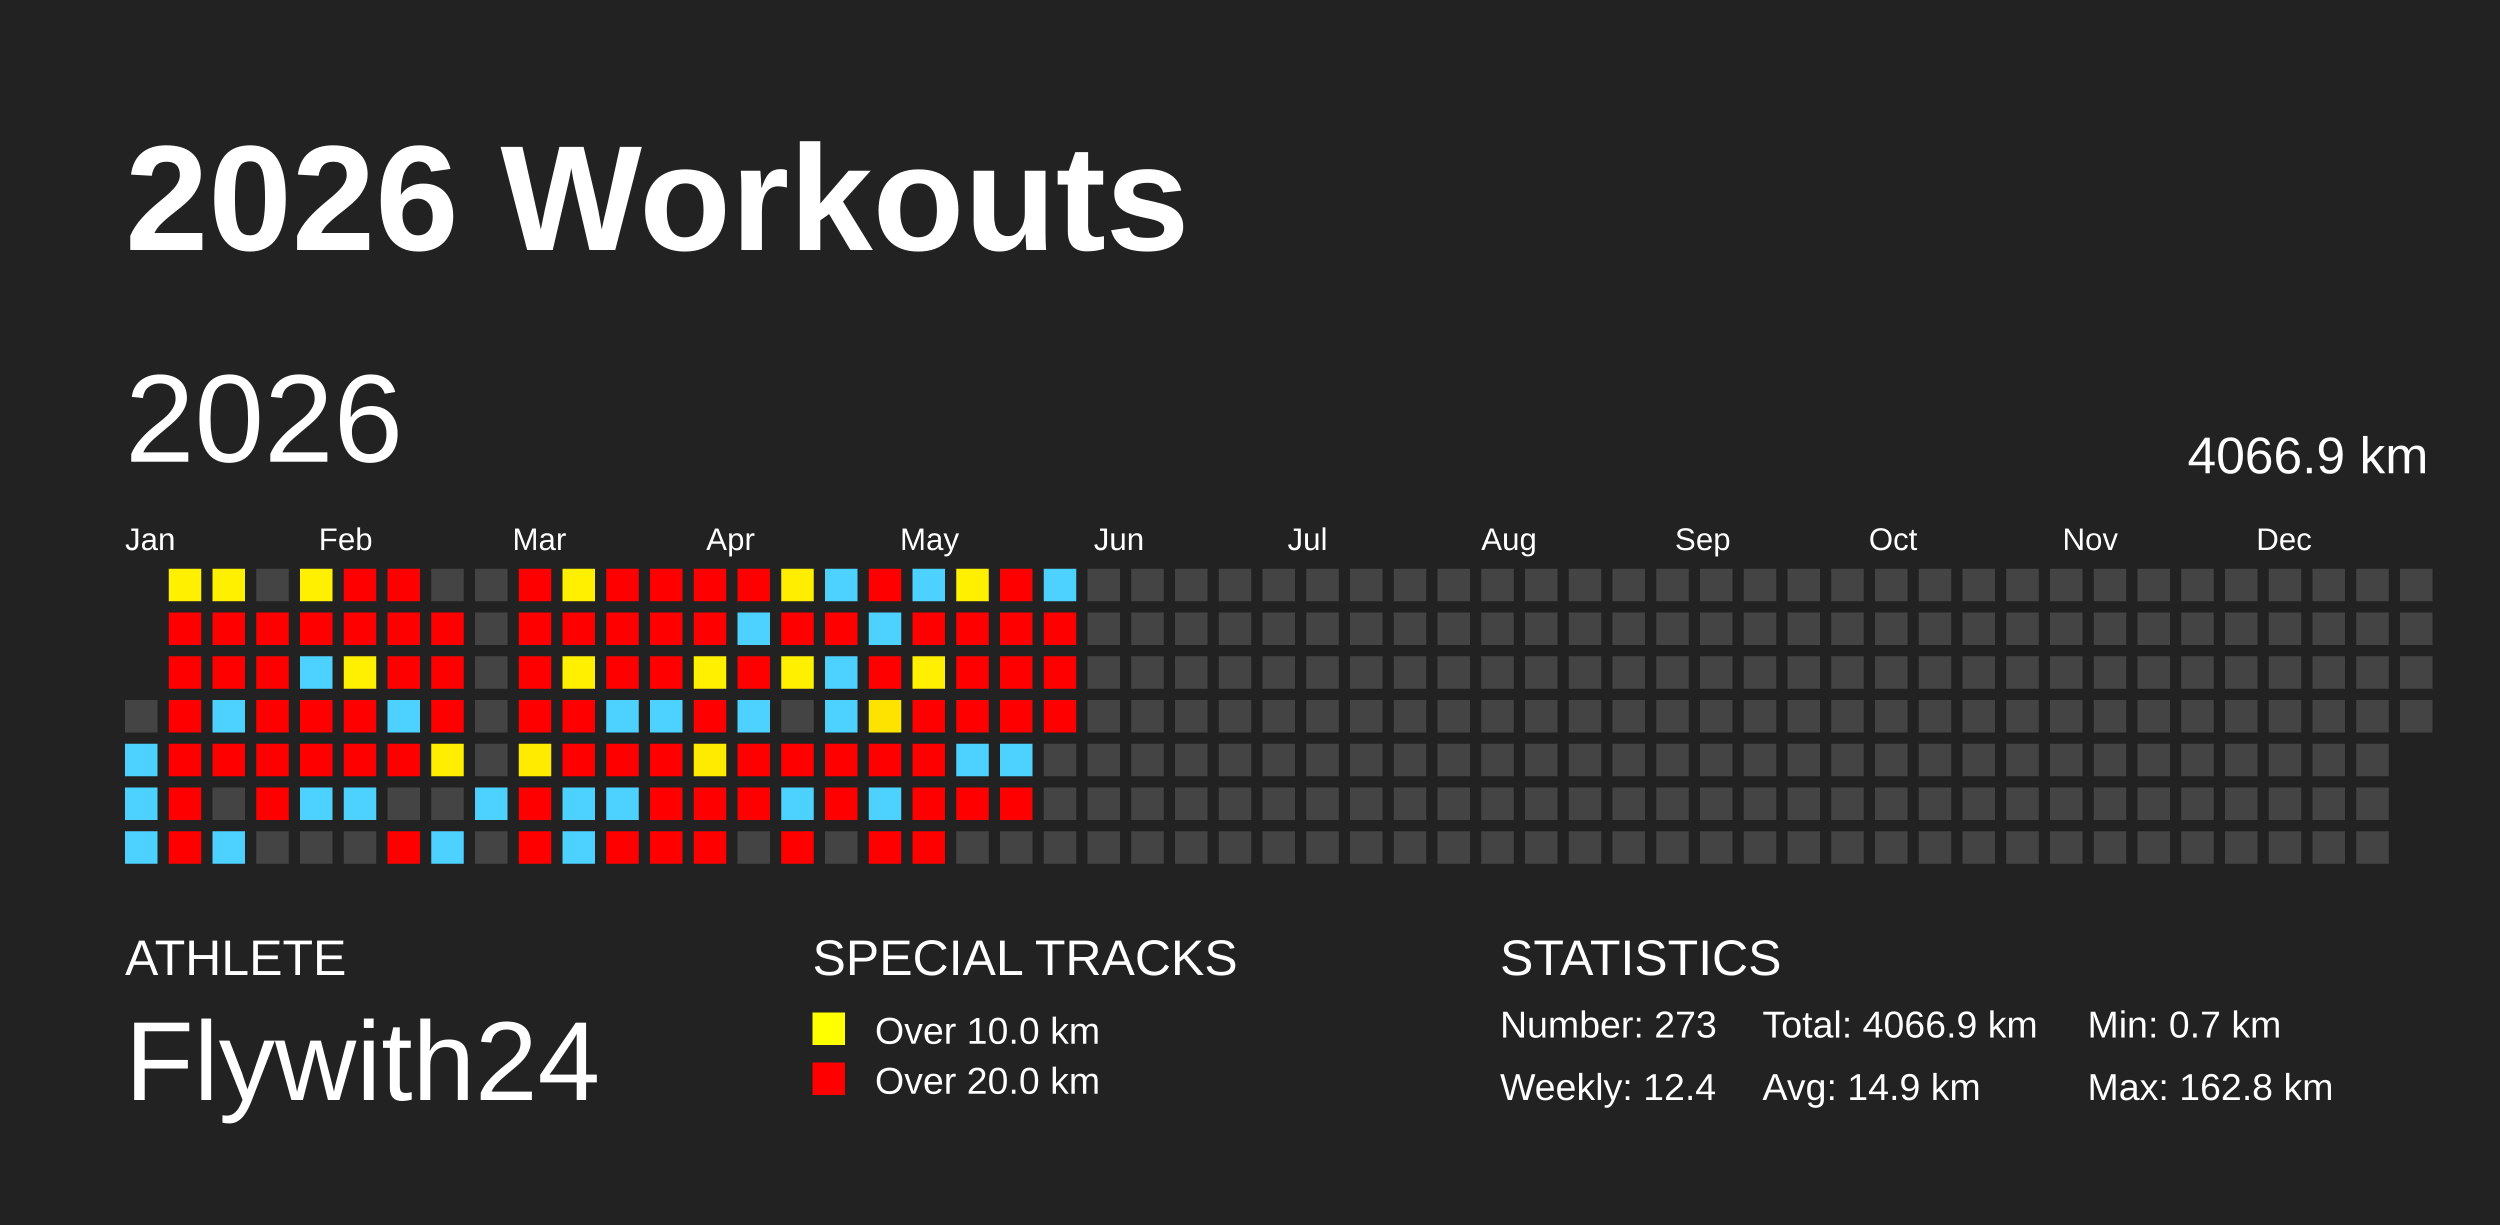
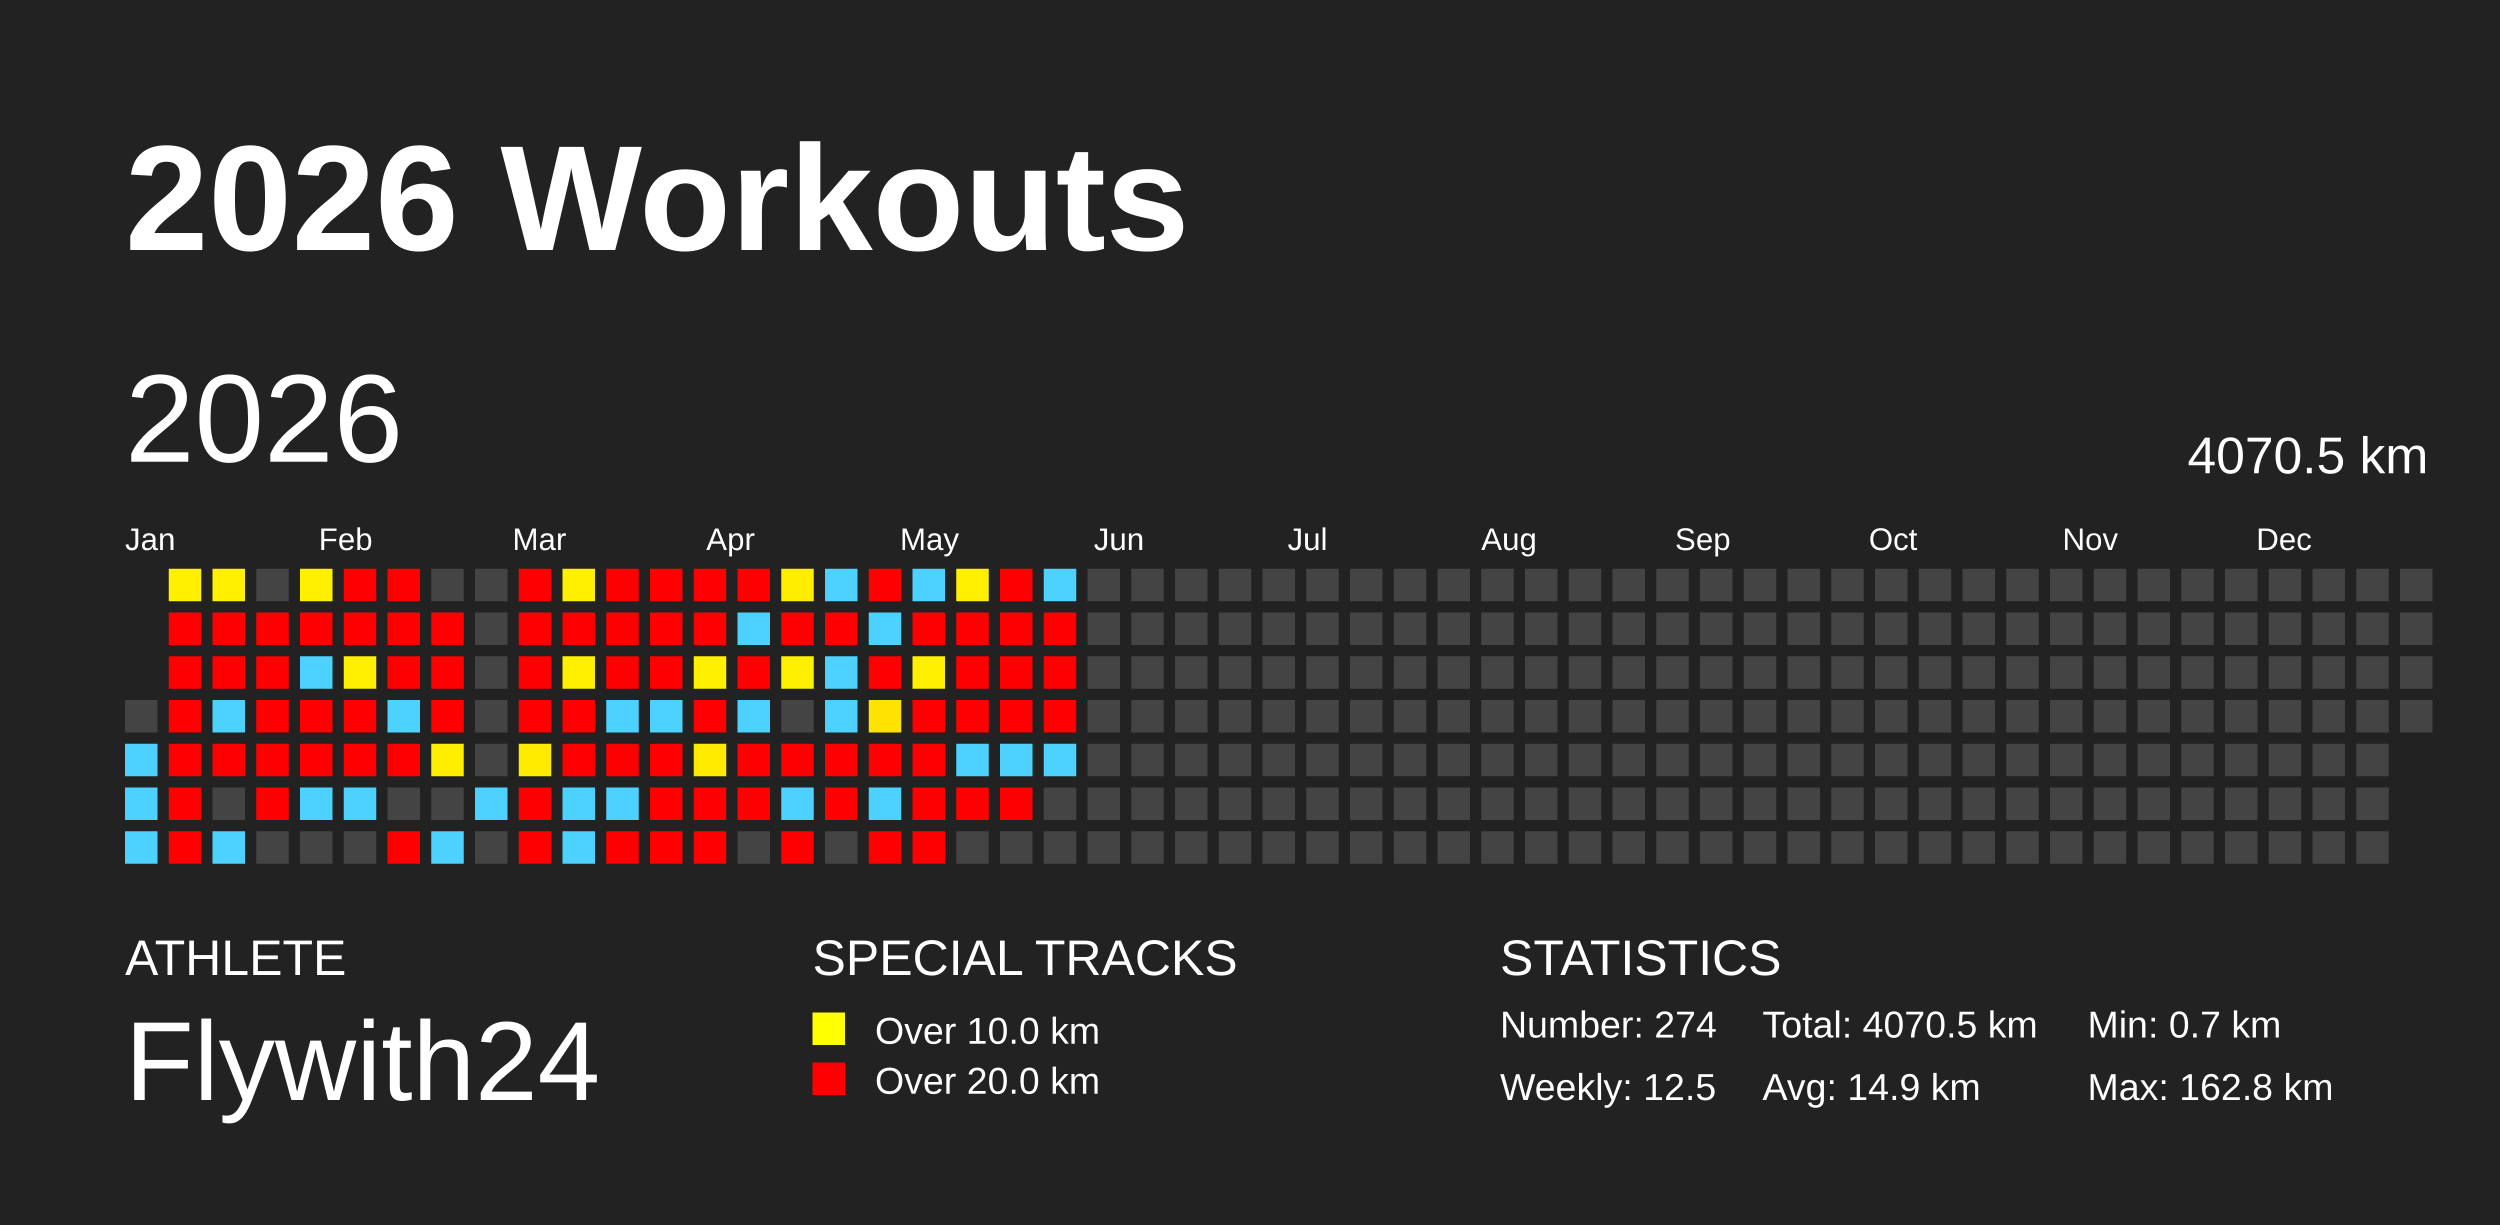
<svg xmlns="http://www.w3.org/2000/svg" baseProfile="full" height="98mm" version="1.1" viewBox="0,0,200,98" width="200mm">
  <defs />
  <rect fill="#222222" height="98" width="200" x="0" y="0" />
  <text fill="#FFFFFF" style="font-size:12px; font-family:Arial; font-weight:bold;" x="10" y="20">2026 Workouts</text>
  <text fill="#FFFFFF" style="font-size:4px; font-family:Arial" x="10" y="78">ATHLETE</text>
  <text fill="#FFFFFF" style="font-size:9px; font-family:Arial" x="10" y="88">Flywith24</text>
  <text fill="#FFFFFF" style="font-size:4px; font-family:Arial" x="65" y="78">SPECIAL TRACKS</text>
  <rect fill="yellow" height="2.6" width="2.6" x="65" y="81" />
  <text fill="#FFFFFF" style="font-size:3px; font-family:Arial" x="70" y="83.5">Over 10.0 km</text>
  <rect fill="red" height="2.6" width="2.6" x="65" y="85" />
  <text fill="#FFFFFF" style="font-size:3px; font-family:Arial" x="70" y="87.5">Over 20.0 km</text>
  <text fill="#FFFFFF" style="font-size:4px; font-family:Arial" x="120" y="78">STATISTICS</text>
-   <text fill="#FFFFFF" style="font-size:3px; font-family:Arial" x="120" y="83">Number: 273</text>
-   <text fill="#FFFFFF" style="font-size:3px; font-family:Arial" x="120" y="88">Weekly: 12.4</text>
-   <text fill="#FFFFFF" style="font-size:3px; font-family:Arial" x="141" y="83">Total: 4066.9 km</text>
+   <text fill="#FFFFFF" style="font-size:3px; font-family:Arial" x="120" y="83">Number: 274</text>
+   <text fill="#FFFFFF" style="font-size:3px; font-family:Arial" x="120" y="88">Weekly: 12.5</text>
+   <text fill="#FFFFFF" style="font-size:3px; font-family:Arial" x="141" y="83">Total: 4070.5 km</text>
  <text fill="#FFFFFF" style="font-size:3px; font-family:Arial" x="141" y="88">Avg: 14.9 km</text>
  <text fill="#FFFFFF" style="font-size:3px; font-family:Arial" x="167" y="83">Min: 0.7 km</text>
  <text fill="#FFFFFF" style="font-size:3px; font-family:Arial" x="167" y="88">Max: 162.8 km</text>
  <text dominant-baseline="hanging" fill="#FFFFFF" style="font-size:10.0px; font-family:Arial;" x="10" y="30">2026</text>
-   <text dominant-baseline="hanging" fill="#FFFFFF" style="font-size:4.125px; font-family:Arial;" x="175" y="35">4066.9 km</text>
+   <text dominant-baseline="hanging" fill="#FFFFFF" style="font-size:4.125px; font-family:Arial;" x="175" y="35">4070.5 km</text>
  <text fill="#FFFFFF" style="font-size:2.5px; font-family:Arial" x="10.0" y="44">Jan</text>
  <text fill="#FFFFFF" style="font-size:2.5px; font-family:Arial" x="25.5" y="44">Feb</text>
  <text fill="#FFFFFF" style="font-size:2.5px; font-family:Arial" x="41.0" y="44">Mar</text>
  <text fill="#FFFFFF" style="font-size:2.5px; font-family:Arial" x="56.5" y="44">Apr</text>
  <text fill="#FFFFFF" style="font-size:2.5px; font-family:Arial" x="72.0" y="44">May</text>
  <text fill="#FFFFFF" style="font-size:2.5px; font-family:Arial" x="87.5" y="44">Jun</text>
  <text fill="#FFFFFF" style="font-size:2.5px; font-family:Arial" x="103.0" y="44">Jul</text>
  <text fill="#FFFFFF" style="font-size:2.5px; font-family:Arial" x="118.5" y="44">Aug</text>
  <text fill="#FFFFFF" style="font-size:2.5px; font-family:Arial" x="134.0" y="44">Sep</text>
  <text fill="#FFFFFF" style="font-size:2.5px; font-family:Arial" x="149.5" y="44">Oct</text>
  <text fill="#FFFFFF" style="font-size:2.5px; font-family:Arial" x="165.0" y="44">Nov</text>
  <text fill="#FFFFFF" style="font-size:2.5px; font-family:Arial" x="180.5" y="44">Dec</text>
  <rect fill="#444444" height="2.6" width="2.6" x="10.0" y="56.0" />
  <rect fill="#4dd2ff" height="2.6" width="2.6" x="10.0" y="59.5" />
  <rect fill="#4dd2ff" height="2.6" width="2.6" x="10.0" y="63.0" />
  <rect fill="#4dd2ff" height="2.6" width="2.6" x="10.0" y="66.5" />
  <rect fill="#fff000" height="2.6" width="2.6" x="13.5" y="45.5" />
  <rect fill="red" height="2.6" width="2.6" x="13.5" y="49.0" />
  <rect fill="red" height="2.6" width="2.6" x="13.5" y="52.5" />
  <rect fill="red" height="2.6" width="2.6" x="13.5" y="56.0" />
  <rect fill="red" height="2.6" width="2.6" x="13.5" y="59.5" />
  <rect fill="red" height="2.6" width="2.6" x="13.5" y="63.0" />
  <rect fill="red" height="2.6" width="2.6" x="13.5" y="66.5" />
  <rect fill="#fff000" height="2.6" width="2.6" x="17.0" y="45.5" />
  <rect fill="red" height="2.6" width="2.6" x="17.0" y="49.0" />
  <rect fill="red" height="2.6" width="2.6" x="17.0" y="52.5" />
  <rect fill="#4dd2ff" height="2.6" width="2.6" x="17.0" y="56.0" />
  <rect fill="red" height="2.6" width="2.6" x="17.0" y="59.5" />
  <rect fill="#444444" height="2.6" width="2.6" x="17.0" y="63.0" />
  <rect fill="#4dd2ff" height="2.6" width="2.6" x="17.0" y="66.5" />
  <rect fill="#444444" height="2.6" width="2.6" x="20.5" y="45.5" />
  <rect fill="red" height="2.6" width="2.6" x="20.5" y="49.0" />
  <rect fill="red" height="2.6" width="2.6" x="20.5" y="52.5" />
  <rect fill="red" height="2.6" width="2.6" x="20.5" y="56.0" />
  <rect fill="red" height="2.6" width="2.6" x="20.5" y="59.5" />
  <rect fill="red" height="2.6" width="2.6" x="20.5" y="63.0" />
  <rect fill="#444444" height="2.6" width="2.6" x="20.5" y="66.5" />
  <rect fill="#fff000" height="2.6" width="2.6" x="24.0" y="45.5" />
  <rect fill="red" height="2.6" width="2.6" x="24.0" y="49.0" />
  <rect fill="#4dd2ff" height="2.6" width="2.6" x="24.0" y="52.5" />
  <rect fill="red" height="2.6" width="2.6" x="24.0" y="56.0" />
  <rect fill="red" height="2.6" width="2.6" x="24.0" y="59.5" />
  <rect fill="#4dd2ff" height="2.6" width="2.6" x="24.0" y="63.0" />
  <rect fill="#444444" height="2.6" width="2.6" x="24.0" y="66.5" />
  <rect fill="red" height="2.6" width="2.6" x="27.5" y="45.5" />
  <rect fill="red" height="2.6" width="2.6" x="27.5" y="49.0" />
  <rect fill="#ffef00" height="2.6" width="2.6" x="27.5" y="52.5" />
  <rect fill="red" height="2.6" width="2.6" x="27.5" y="56.0" />
  <rect fill="red" height="2.6" width="2.6" x="27.5" y="59.5" />
  <rect fill="#4dd2ff" height="2.6" width="2.6" x="27.5" y="63.0" />
  <rect fill="#444444" height="2.6" width="2.6" x="27.5" y="66.5" />
  <rect fill="red" height="2.6" width="2.6" x="31.0" y="45.5" />
  <rect fill="red" height="2.6" width="2.6" x="31.0" y="49.0" />
  <rect fill="red" height="2.6" width="2.6" x="31.0" y="52.5" />
  <rect fill="#4dd2ff" height="2.6" width="2.6" x="31.0" y="56.0" />
  <rect fill="red" height="2.6" width="2.6" x="31.0" y="59.5" />
  <rect fill="#444444" height="2.6" width="2.6" x="31.0" y="63.0" />
  <rect fill="red" height="2.6" width="2.6" x="31.0" y="66.5" />
  <rect fill="#444444" height="2.6" width="2.6" x="34.5" y="45.5" />
  <rect fill="red" height="2.6" width="2.6" x="34.5" y="49.0" />
  <rect fill="red" height="2.6" width="2.6" x="34.5" y="52.5" />
  <rect fill="red" height="2.6" width="2.6" x="34.5" y="56.0" />
  <rect fill="#ffee00" height="2.6" width="2.6" x="34.5" y="59.5" />
  <rect fill="#444444" height="2.6" width="2.6" x="34.5" y="63.0" />
  <rect fill="#4dd2ff" height="2.6" width="2.6" x="34.5" y="66.5" />
  <rect fill="#444444" height="2.6" width="2.6" x="38.0" y="45.5" />
  <rect fill="#444444" height="2.6" width="2.6" x="38.0" y="49.0" />
  <rect fill="#444444" height="2.6" width="2.6" x="38.0" y="52.5" />
  <rect fill="#444444" height="2.6" width="2.6" x="38.0" y="56.0" />
  <rect fill="#444444" height="2.6" width="2.6" x="38.0" y="59.5" />
  <rect fill="#4dd2ff" height="2.6" width="2.6" x="38.0" y="63.0" />
  <rect fill="#444444" height="2.6" width="2.6" x="38.0" y="66.5" />
  <rect fill="red" height="2.6" width="2.6" x="41.5" y="45.5" />
  <rect fill="red" height="2.6" width="2.6" x="41.5" y="49.0" />
  <rect fill="red" height="2.6" width="2.6" x="41.5" y="52.5" />
  <rect fill="red" height="2.6" width="2.6" x="41.5" y="56.0" />
  <rect fill="#ffeb00" height="2.6" width="2.6" x="41.5" y="59.5" />
  <rect fill="red" height="2.6" width="2.6" x="41.5" y="63.0" />
  <rect fill="red" height="2.6" width="2.6" x="41.5" y="66.5" />
  <rect fill="#fff000" height="2.6" width="2.6" x="45.0" y="45.5" />
  <rect fill="red" height="2.6" width="2.6" x="45.0" y="49.0" />
  <rect fill="#fff000" height="2.6" width="2.6" x="45.0" y="52.5" />
  <rect fill="red" height="2.6" width="2.6" x="45.0" y="56.0" />
  <rect fill="red" height="2.6" width="2.6" x="45.0" y="59.5" />
  <rect fill="#4dd2ff" height="2.6" width="2.6" x="45.0" y="63.0" />
  <rect fill="#4dd2ff" height="2.6" width="2.6" x="45.0" y="66.5" />
  <rect fill="red" height="2.6" width="2.6" x="48.5" y="45.5" />
  <rect fill="red" height="2.6" width="2.6" x="48.5" y="49.0" />
  <rect fill="red" height="2.6" width="2.6" x="48.5" y="52.5" />
  <rect fill="#4dd2ff" height="2.6" width="2.6" x="48.5" y="56.0" />
  <rect fill="red" height="2.6" width="2.6" x="48.5" y="59.5" />
  <rect fill="#4dd2ff" height="2.6" width="2.6" x="48.5" y="63.0" />
  <rect fill="red" height="2.6" width="2.6" x="48.5" y="66.5" />
  <rect fill="red" height="2.6" width="2.6" x="52.0" y="45.5" />
  <rect fill="red" height="2.6" width="2.6" x="52.0" y="49.0" />
  <rect fill="red" height="2.6" width="2.6" x="52.0" y="52.5" />
  <rect fill="#4dd2ff" height="2.6" width="2.6" x="52.0" y="56.0" />
  <rect fill="red" height="2.6" width="2.6" x="52.0" y="59.5" />
  <rect fill="red" height="2.6" width="2.6" x="52.0" y="63.0" />
  <rect fill="red" height="2.6" width="2.6" x="52.0" y="66.5" />
  <rect fill="red" height="2.6" width="2.6" x="55.5" y="45.5" />
  <rect fill="red" height="2.6" width="2.6" x="55.5" y="49.0" />
  <rect fill="#fff000" height="2.6" width="2.6" x="55.5" y="52.5" />
  <rect fill="red" height="2.6" width="2.6" x="55.5" y="56.0" />
  <rect fill="#ffeb00" height="2.6" width="2.6" x="55.5" y="59.5" />
  <rect fill="red" height="2.6" width="2.6" x="55.5" y="63.0" />
  <rect fill="red" height="2.6" width="2.6" x="55.5" y="66.5" />
  <rect fill="red" height="2.6" width="2.6" x="59.0" y="45.5" />
  <rect fill="#4dd2ff" height="2.6" width="2.6" x="59.0" y="49.0" />
  <rect fill="red" height="2.6" width="2.6" x="59.0" y="52.5" />
  <rect fill="#4dd2ff" height="2.6" width="2.6" x="59.0" y="56.0" />
  <rect fill="red" height="2.6" width="2.6" x="59.0" y="59.5" />
  <rect fill="red" height="2.6" width="2.6" x="59.0" y="63.0" />
  <rect fill="#444444" height="2.6" width="2.6" x="59.0" y="66.5" />
  <rect fill="#ffee00" height="2.6" width="2.6" x="62.5" y="45.5" />
  <rect fill="red" height="2.6" width="2.6" x="62.5" y="49.0" />
  <rect fill="#fff000" height="2.6" width="2.6" x="62.5" y="52.5" />
  <rect fill="#444444" height="2.6" width="2.6" x="62.5" y="56.0" />
  <rect fill="red" height="2.6" width="2.6" x="62.5" y="59.5" />
  <rect fill="#4dd2ff" height="2.6" width="2.6" x="62.5" y="63.0" />
  <rect fill="red" height="2.6" width="2.6" x="62.5" y="66.5" />
  <rect fill="#4dd2ff" height="2.6" width="2.6" x="66.0" y="45.5" />
  <rect fill="red" height="2.6" width="2.6" x="66.0" y="49.0" />
  <rect fill="#4dd2ff" height="2.6" width="2.6" x="66.0" y="52.5" />
  <rect fill="#4dd2ff" height="2.6" width="2.6" x="66.0" y="56.0" />
  <rect fill="red" height="2.6" width="2.6" x="66.0" y="59.5" />
  <rect fill="red" height="2.6" width="2.6" x="66.0" y="63.0" />
  <rect fill="#444444" height="2.6" width="2.6" x="66.0" y="66.5" />
  <rect fill="red" height="2.6" width="2.6" x="69.5" y="45.5" />
  <rect fill="#4dd2ff" height="2.6" width="2.6" x="69.5" y="49.0" />
  <rect fill="red" height="2.6" width="2.6" x="69.5" y="52.5" />
  <rect fill="#ffe300" height="2.6" width="2.6" x="69.5" y="56.0" />
  <rect fill="red" height="2.6" width="2.6" x="69.5" y="59.5" />
  <rect fill="#4dd2ff" height="2.6" width="2.6" x="69.5" y="63.0" />
  <rect fill="red" height="2.6" width="2.6" x="69.5" y="66.5" />
  <rect fill="#4dd2ff" height="2.6" width="2.6" x="73.0" y="45.5" />
  <rect fill="red" height="2.6" width="2.6" x="73.0" y="49.0" />
  <rect fill="#ffef00" height="2.6" width="2.6" x="73.0" y="52.5" />
  <rect fill="red" height="2.6" width="2.6" x="73.0" y="56.0" />
  <rect fill="red" height="2.6" width="2.6" x="73.0" y="59.5" />
  <rect fill="red" height="2.6" width="2.6" x="73.0" y="63.0" />
  <rect fill="red" height="2.6" width="2.6" x="73.0" y="66.5" />
  <rect fill="#fff000" height="2.6" width="2.6" x="76.5" y="45.5" />
  <rect fill="red" height="2.6" width="2.6" x="76.5" y="49.0" />
  <rect fill="red" height="2.6" width="2.6" x="76.5" y="52.5" />
  <rect fill="red" height="2.6" width="2.6" x="76.5" y="56.0" />
  <rect fill="#4dd2ff" height="2.6" width="2.6" x="76.5" y="59.5" />
  <rect fill="red" height="2.6" width="2.6" x="76.5" y="63.0" />
  <rect fill="#444444" height="2.6" width="2.6" x="76.5" y="66.5" />
  <rect fill="red" height="2.6" width="2.6" x="80.0" y="45.5" />
  <rect fill="red" height="2.6" width="2.6" x="80.0" y="49.0" />
  <rect fill="red" height="2.6" width="2.6" x="80.0" y="52.5" />
  <rect fill="red" height="2.6" width="2.6" x="80.0" y="56.0" />
  <rect fill="#4dd2ff" height="2.6" width="2.6" x="80.0" y="59.5" />
  <rect fill="red" height="2.6" width="2.6" x="80.0" y="63.0" />
  <rect fill="#444444" height="2.6" width="2.6" x="80.0" y="66.5" />
  <rect fill="#4dd2ff" height="2.6" width="2.6" x="83.5" y="45.5" />
  <rect fill="red" height="2.6" width="2.6" x="83.5" y="49.0" />
  <rect fill="red" height="2.6" width="2.6" x="83.5" y="52.5" />
  <rect fill="red" height="2.6" width="2.6" x="83.5" y="56.0" />
-   <rect fill="#444444" height="2.6" width="2.6" x="83.5" y="59.5" />
+   <rect fill="#4dd2ff" height="2.6" width="2.6" x="83.5" y="59.5" />
  <rect fill="#444444" height="2.6" width="2.6" x="83.5" y="63.0" />
  <rect fill="#444444" height="2.6" width="2.6" x="83.5" y="66.5" />
  <rect fill="#444444" height="2.6" width="2.6" x="87.0" y="45.5" />
  <rect fill="#444444" height="2.6" width="2.6" x="87.0" y="49.0" />
  <rect fill="#444444" height="2.6" width="2.6" x="87.0" y="52.5" />
  <rect fill="#444444" height="2.6" width="2.6" x="87.0" y="56.0" />
  <rect fill="#444444" height="2.6" width="2.6" x="87.0" y="59.5" />
  <rect fill="#444444" height="2.6" width="2.6" x="87.0" y="63.0" />
  <rect fill="#444444" height="2.6" width="2.6" x="87.0" y="66.5" />
  <rect fill="#444444" height="2.6" width="2.6" x="90.5" y="45.5" />
  <rect fill="#444444" height="2.6" width="2.6" x="90.5" y="49.0" />
  <rect fill="#444444" height="2.6" width="2.6" x="90.5" y="52.5" />
  <rect fill="#444444" height="2.6" width="2.6" x="90.5" y="56.0" />
  <rect fill="#444444" height="2.6" width="2.6" x="90.5" y="59.5" />
  <rect fill="#444444" height="2.6" width="2.6" x="90.5" y="63.0" />
  <rect fill="#444444" height="2.6" width="2.6" x="90.5" y="66.5" />
  <rect fill="#444444" height="2.6" width="2.6" x="94.0" y="45.5" />
  <rect fill="#444444" height="2.6" width="2.6" x="94.0" y="49.0" />
  <rect fill="#444444" height="2.6" width="2.6" x="94.0" y="52.5" />
  <rect fill="#444444" height="2.6" width="2.6" x="94.0" y="56.0" />
  <rect fill="#444444" height="2.6" width="2.6" x="94.0" y="59.5" />
  <rect fill="#444444" height="2.6" width="2.6" x="94.0" y="63.0" />
  <rect fill="#444444" height="2.6" width="2.6" x="94.0" y="66.5" />
  <rect fill="#444444" height="2.6" width="2.6" x="97.5" y="45.5" />
  <rect fill="#444444" height="2.6" width="2.6" x="97.5" y="49.0" />
  <rect fill="#444444" height="2.6" width="2.6" x="97.5" y="52.5" />
  <rect fill="#444444" height="2.6" width="2.6" x="97.5" y="56.0" />
  <rect fill="#444444" height="2.6" width="2.6" x="97.5" y="59.5" />
  <rect fill="#444444" height="2.6" width="2.6" x="97.5" y="63.0" />
  <rect fill="#444444" height="2.6" width="2.6" x="97.5" y="66.5" />
  <rect fill="#444444" height="2.6" width="2.6" x="101.0" y="45.5" />
  <rect fill="#444444" height="2.6" width="2.6" x="101.0" y="49.0" />
  <rect fill="#444444" height="2.6" width="2.6" x="101.0" y="52.5" />
  <rect fill="#444444" height="2.6" width="2.6" x="101.0" y="56.0" />
  <rect fill="#444444" height="2.6" width="2.6" x="101.0" y="59.5" />
  <rect fill="#444444" height="2.6" width="2.6" x="101.0" y="63.0" />
  <rect fill="#444444" height="2.6" width="2.6" x="101.0" y="66.5" />
  <rect fill="#444444" height="2.6" width="2.6" x="104.5" y="45.5" />
  <rect fill="#444444" height="2.6" width="2.6" x="104.5" y="49.0" />
  <rect fill="#444444" height="2.6" width="2.6" x="104.5" y="52.5" />
  <rect fill="#444444" height="2.6" width="2.6" x="104.5" y="56.0" />
  <rect fill="#444444" height="2.6" width="2.6" x="104.5" y="59.5" />
  <rect fill="#444444" height="2.6" width="2.6" x="104.5" y="63.0" />
  <rect fill="#444444" height="2.6" width="2.6" x="104.5" y="66.5" />
  <rect fill="#444444" height="2.6" width="2.6" x="108.0" y="45.5" />
  <rect fill="#444444" height="2.6" width="2.6" x="108.0" y="49.0" />
  <rect fill="#444444" height="2.6" width="2.6" x="108.0" y="52.5" />
  <rect fill="#444444" height="2.6" width="2.6" x="108.0" y="56.0" />
  <rect fill="#444444" height="2.6" width="2.6" x="108.0" y="59.5" />
  <rect fill="#444444" height="2.6" width="2.6" x="108.0" y="63.0" />
  <rect fill="#444444" height="2.6" width="2.6" x="108.0" y="66.5" />
  <rect fill="#444444" height="2.6" width="2.6" x="111.5" y="45.5" />
  <rect fill="#444444" height="2.6" width="2.6" x="111.5" y="49.0" />
  <rect fill="#444444" height="2.6" width="2.6" x="111.5" y="52.5" />
  <rect fill="#444444" height="2.6" width="2.6" x="111.5" y="56.0" />
  <rect fill="#444444" height="2.6" width="2.6" x="111.5" y="59.5" />
  <rect fill="#444444" height="2.6" width="2.6" x="111.5" y="63.0" />
  <rect fill="#444444" height="2.6" width="2.6" x="111.5" y="66.5" />
  <rect fill="#444444" height="2.6" width="2.6" x="115.0" y="45.5" />
  <rect fill="#444444" height="2.6" width="2.6" x="115.0" y="49.0" />
  <rect fill="#444444" height="2.6" width="2.6" x="115.0" y="52.5" />
  <rect fill="#444444" height="2.6" width="2.6" x="115.0" y="56.0" />
  <rect fill="#444444" height="2.6" width="2.6" x="115.0" y="59.5" />
  <rect fill="#444444" height="2.6" width="2.6" x="115.0" y="63.0" />
  <rect fill="#444444" height="2.6" width="2.6" x="115.0" y="66.5" />
  <rect fill="#444444" height="2.6" width="2.6" x="118.5" y="45.5" />
  <rect fill="#444444" height="2.6" width="2.6" x="118.5" y="49.0" />
  <rect fill="#444444" height="2.6" width="2.6" x="118.5" y="52.5" />
  <rect fill="#444444" height="2.6" width="2.6" x="118.5" y="56.0" />
  <rect fill="#444444" height="2.6" width="2.6" x="118.5" y="59.5" />
  <rect fill="#444444" height="2.6" width="2.6" x="118.5" y="63.0" />
  <rect fill="#444444" height="2.6" width="2.6" x="118.5" y="66.5" />
  <rect fill="#444444" height="2.6" width="2.6" x="122.0" y="45.5" />
  <rect fill="#444444" height="2.6" width="2.6" x="122.0" y="49.0" />
  <rect fill="#444444" height="2.6" width="2.6" x="122.0" y="52.5" />
  <rect fill="#444444" height="2.6" width="2.6" x="122.0" y="56.0" />
  <rect fill="#444444" height="2.6" width="2.6" x="122.0" y="59.5" />
  <rect fill="#444444" height="2.6" width="2.6" x="122.0" y="63.0" />
  <rect fill="#444444" height="2.6" width="2.6" x="122.0" y="66.5" />
  <rect fill="#444444" height="2.6" width="2.6" x="125.5" y="45.5" />
  <rect fill="#444444" height="2.6" width="2.6" x="125.5" y="49.0" />
  <rect fill="#444444" height="2.6" width="2.6" x="125.5" y="52.5" />
  <rect fill="#444444" height="2.6" width="2.6" x="125.5" y="56.0" />
  <rect fill="#444444" height="2.6" width="2.6" x="125.5" y="59.5" />
  <rect fill="#444444" height="2.6" width="2.6" x="125.5" y="63.0" />
  <rect fill="#444444" height="2.6" width="2.6" x="125.5" y="66.5" />
  <rect fill="#444444" height="2.6" width="2.6" x="129.0" y="45.5" />
  <rect fill="#444444" height="2.6" width="2.6" x="129.0" y="49.0" />
  <rect fill="#444444" height="2.6" width="2.6" x="129.0" y="52.5" />
  <rect fill="#444444" height="2.6" width="2.6" x="129.0" y="56.0" />
  <rect fill="#444444" height="2.6" width="2.6" x="129.0" y="59.5" />
  <rect fill="#444444" height="2.6" width="2.6" x="129.0" y="63.0" />
  <rect fill="#444444" height="2.6" width="2.6" x="129.0" y="66.5" />
  <rect fill="#444444" height="2.6" width="2.6" x="132.5" y="45.5" />
  <rect fill="#444444" height="2.6" width="2.6" x="132.5" y="49.0" />
  <rect fill="#444444" height="2.6" width="2.6" x="132.5" y="52.5" />
  <rect fill="#444444" height="2.6" width="2.6" x="132.5" y="56.0" />
  <rect fill="#444444" height="2.6" width="2.6" x="132.5" y="59.5" />
  <rect fill="#444444" height="2.6" width="2.6" x="132.5" y="63.0" />
  <rect fill="#444444" height="2.6" width="2.6" x="132.5" y="66.5" />
  <rect fill="#444444" height="2.6" width="2.6" x="136.0" y="45.5" />
  <rect fill="#444444" height="2.6" width="2.6" x="136.0" y="49.0" />
  <rect fill="#444444" height="2.6" width="2.6" x="136.0" y="52.5" />
  <rect fill="#444444" height="2.6" width="2.6" x="136.0" y="56.0" />
  <rect fill="#444444" height="2.6" width="2.6" x="136.0" y="59.5" />
  <rect fill="#444444" height="2.6" width="2.6" x="136.0" y="63.0" />
  <rect fill="#444444" height="2.6" width="2.6" x="136.0" y="66.5" />
  <rect fill="#444444" height="2.6" width="2.6" x="139.5" y="45.5" />
  <rect fill="#444444" height="2.6" width="2.6" x="139.5" y="49.0" />
  <rect fill="#444444" height="2.6" width="2.6" x="139.5" y="52.5" />
  <rect fill="#444444" height="2.6" width="2.6" x="139.5" y="56.0" />
  <rect fill="#444444" height="2.6" width="2.6" x="139.5" y="59.5" />
  <rect fill="#444444" height="2.6" width="2.6" x="139.5" y="63.0" />
  <rect fill="#444444" height="2.6" width="2.6" x="139.5" y="66.5" />
  <rect fill="#444444" height="2.6" width="2.6" x="143.0" y="45.5" />
  <rect fill="#444444" height="2.6" width="2.6" x="143.0" y="49.0" />
  <rect fill="#444444" height="2.6" width="2.6" x="143.0" y="52.5" />
  <rect fill="#444444" height="2.6" width="2.6" x="143.0" y="56.0" />
  <rect fill="#444444" height="2.6" width="2.6" x="143.0" y="59.5" />
  <rect fill="#444444" height="2.6" width="2.6" x="143.0" y="63.0" />
  <rect fill="#444444" height="2.6" width="2.6" x="143.0" y="66.5" />
  <rect fill="#444444" height="2.6" width="2.6" x="146.5" y="45.5" />
  <rect fill="#444444" height="2.6" width="2.6" x="146.5" y="49.0" />
  <rect fill="#444444" height="2.6" width="2.6" x="146.5" y="52.5" />
  <rect fill="#444444" height="2.6" width="2.6" x="146.5" y="56.0" />
  <rect fill="#444444" height="2.6" width="2.6" x="146.5" y="59.5" />
  <rect fill="#444444" height="2.6" width="2.6" x="146.5" y="63.0" />
  <rect fill="#444444" height="2.6" width="2.6" x="146.5" y="66.5" />
  <rect fill="#444444" height="2.6" width="2.6" x="150.0" y="45.5" />
  <rect fill="#444444" height="2.6" width="2.6" x="150.0" y="49.0" />
  <rect fill="#444444" height="2.6" width="2.6" x="150.0" y="52.5" />
  <rect fill="#444444" height="2.6" width="2.6" x="150.0" y="56.0" />
  <rect fill="#444444" height="2.6" width="2.6" x="150.0" y="59.5" />
  <rect fill="#444444" height="2.6" width="2.6" x="150.0" y="63.0" />
  <rect fill="#444444" height="2.6" width="2.6" x="150.0" y="66.5" />
  <rect fill="#444444" height="2.6" width="2.6" x="153.5" y="45.5" />
  <rect fill="#444444" height="2.6" width="2.6" x="153.5" y="49.0" />
  <rect fill="#444444" height="2.6" width="2.6" x="153.5" y="52.5" />
  <rect fill="#444444" height="2.6" width="2.6" x="153.5" y="56.0" />
  <rect fill="#444444" height="2.6" width="2.6" x="153.5" y="59.5" />
  <rect fill="#444444" height="2.6" width="2.6" x="153.5" y="63.0" />
  <rect fill="#444444" height="2.6" width="2.6" x="153.5" y="66.5" />
  <rect fill="#444444" height="2.6" width="2.6" x="157.0" y="45.5" />
  <rect fill="#444444" height="2.6" width="2.6" x="157.0" y="49.0" />
  <rect fill="#444444" height="2.6" width="2.6" x="157.0" y="52.5" />
  <rect fill="#444444" height="2.6" width="2.6" x="157.0" y="56.0" />
  <rect fill="#444444" height="2.6" width="2.6" x="157.0" y="59.5" />
  <rect fill="#444444" height="2.6" width="2.6" x="157.0" y="63.0" />
  <rect fill="#444444" height="2.6" width="2.6" x="157.0" y="66.5" />
  <rect fill="#444444" height="2.6" width="2.6" x="160.5" y="45.5" />
  <rect fill="#444444" height="2.6" width="2.6" x="160.5" y="49.0" />
  <rect fill="#444444" height="2.6" width="2.6" x="160.5" y="52.5" />
  <rect fill="#444444" height="2.6" width="2.6" x="160.5" y="56.0" />
  <rect fill="#444444" height="2.6" width="2.6" x="160.5" y="59.5" />
  <rect fill="#444444" height="2.6" width="2.6" x="160.5" y="63.0" />
  <rect fill="#444444" height="2.6" width="2.6" x="160.5" y="66.5" />
  <rect fill="#444444" height="2.6" width="2.6" x="164.0" y="45.5" />
  <rect fill="#444444" height="2.6" width="2.6" x="164.0" y="49.0" />
  <rect fill="#444444" height="2.6" width="2.6" x="164.0" y="52.5" />
  <rect fill="#444444" height="2.6" width="2.6" x="164.0" y="56.0" />
  <rect fill="#444444" height="2.6" width="2.6" x="164.0" y="59.5" />
  <rect fill="#444444" height="2.6" width="2.6" x="164.0" y="63.0" />
  <rect fill="#444444" height="2.6" width="2.6" x="164.0" y="66.5" />
  <rect fill="#444444" height="2.6" width="2.6" x="167.5" y="45.5" />
  <rect fill="#444444" height="2.6" width="2.6" x="167.5" y="49.0" />
  <rect fill="#444444" height="2.6" width="2.6" x="167.5" y="52.5" />
  <rect fill="#444444" height="2.6" width="2.6" x="167.5" y="56.0" />
  <rect fill="#444444" height="2.6" width="2.6" x="167.5" y="59.5" />
  <rect fill="#444444" height="2.6" width="2.6" x="167.5" y="63.0" />
  <rect fill="#444444" height="2.6" width="2.6" x="167.5" y="66.5" />
  <rect fill="#444444" height="2.6" width="2.6" x="171.0" y="45.5" />
  <rect fill="#444444" height="2.6" width="2.6" x="171.0" y="49.0" />
  <rect fill="#444444" height="2.6" width="2.6" x="171.0" y="52.5" />
  <rect fill="#444444" height="2.6" width="2.6" x="171.0" y="56.0" />
  <rect fill="#444444" height="2.6" width="2.6" x="171.0" y="59.5" />
  <rect fill="#444444" height="2.6" width="2.6" x="171.0" y="63.0" />
  <rect fill="#444444" height="2.6" width="2.6" x="171.0" y="66.5" />
  <rect fill="#444444" height="2.6" width="2.6" x="174.5" y="45.5" />
  <rect fill="#444444" height="2.6" width="2.6" x="174.5" y="49.0" />
  <rect fill="#444444" height="2.6" width="2.6" x="174.5" y="52.5" />
  <rect fill="#444444" height="2.6" width="2.6" x="174.5" y="56.0" />
  <rect fill="#444444" height="2.6" width="2.6" x="174.5" y="59.5" />
  <rect fill="#444444" height="2.6" width="2.6" x="174.5" y="63.0" />
  <rect fill="#444444" height="2.6" width="2.6" x="174.5" y="66.5" />
  <rect fill="#444444" height="2.6" width="2.6" x="178.0" y="45.5" />
  <rect fill="#444444" height="2.6" width="2.6" x="178.0" y="49.0" />
  <rect fill="#444444" height="2.6" width="2.6" x="178.0" y="52.5" />
  <rect fill="#444444" height="2.6" width="2.6" x="178.0" y="56.0" />
  <rect fill="#444444" height="2.6" width="2.6" x="178.0" y="59.5" />
  <rect fill="#444444" height="2.6" width="2.6" x="178.0" y="63.0" />
  <rect fill="#444444" height="2.6" width="2.6" x="178.0" y="66.5" />
  <rect fill="#444444" height="2.6" width="2.6" x="181.5" y="45.5" />
  <rect fill="#444444" height="2.6" width="2.6" x="181.5" y="49.0" />
  <rect fill="#444444" height="2.6" width="2.6" x="181.5" y="52.5" />
  <rect fill="#444444" height="2.6" width="2.6" x="181.5" y="56.0" />
  <rect fill="#444444" height="2.6" width="2.6" x="181.5" y="59.5" />
  <rect fill="#444444" height="2.6" width="2.6" x="181.5" y="63.0" />
  <rect fill="#444444" height="2.6" width="2.6" x="181.5" y="66.5" />
  <rect fill="#444444" height="2.6" width="2.6" x="185.0" y="45.5" />
  <rect fill="#444444" height="2.6" width="2.6" x="185.0" y="49.0" />
  <rect fill="#444444" height="2.6" width="2.6" x="185.0" y="52.5" />
  <rect fill="#444444" height="2.6" width="2.6" x="185.0" y="56.0" />
  <rect fill="#444444" height="2.6" width="2.6" x="185.0" y="59.5" />
  <rect fill="#444444" height="2.6" width="2.6" x="185.0" y="63.0" />
  <rect fill="#444444" height="2.6" width="2.6" x="185.0" y="66.5" />
  <rect fill="#444444" height="2.6" width="2.6" x="188.5" y="45.5" />
  <rect fill="#444444" height="2.6" width="2.6" x="188.5" y="49.0" />
  <rect fill="#444444" height="2.6" width="2.6" x="188.5" y="52.5" />
  <rect fill="#444444" height="2.6" width="2.6" x="188.5" y="56.0" />
  <rect fill="#444444" height="2.6" width="2.6" x="188.5" y="59.5" />
  <rect fill="#444444" height="2.6" width="2.6" x="188.5" y="63.0" />
  <rect fill="#444444" height="2.6" width="2.6" x="188.5" y="66.5" />
  <rect fill="#444444" height="2.6" width="2.6" x="192.0" y="45.5" />
  <rect fill="#444444" height="2.6" width="2.6" x="192.0" y="49.0" />
  <rect fill="#444444" height="2.6" width="2.6" x="192.0" y="52.5" />
  <rect fill="#444444" height="2.6" width="2.6" x="192.0" y="56.0" />
</svg>
